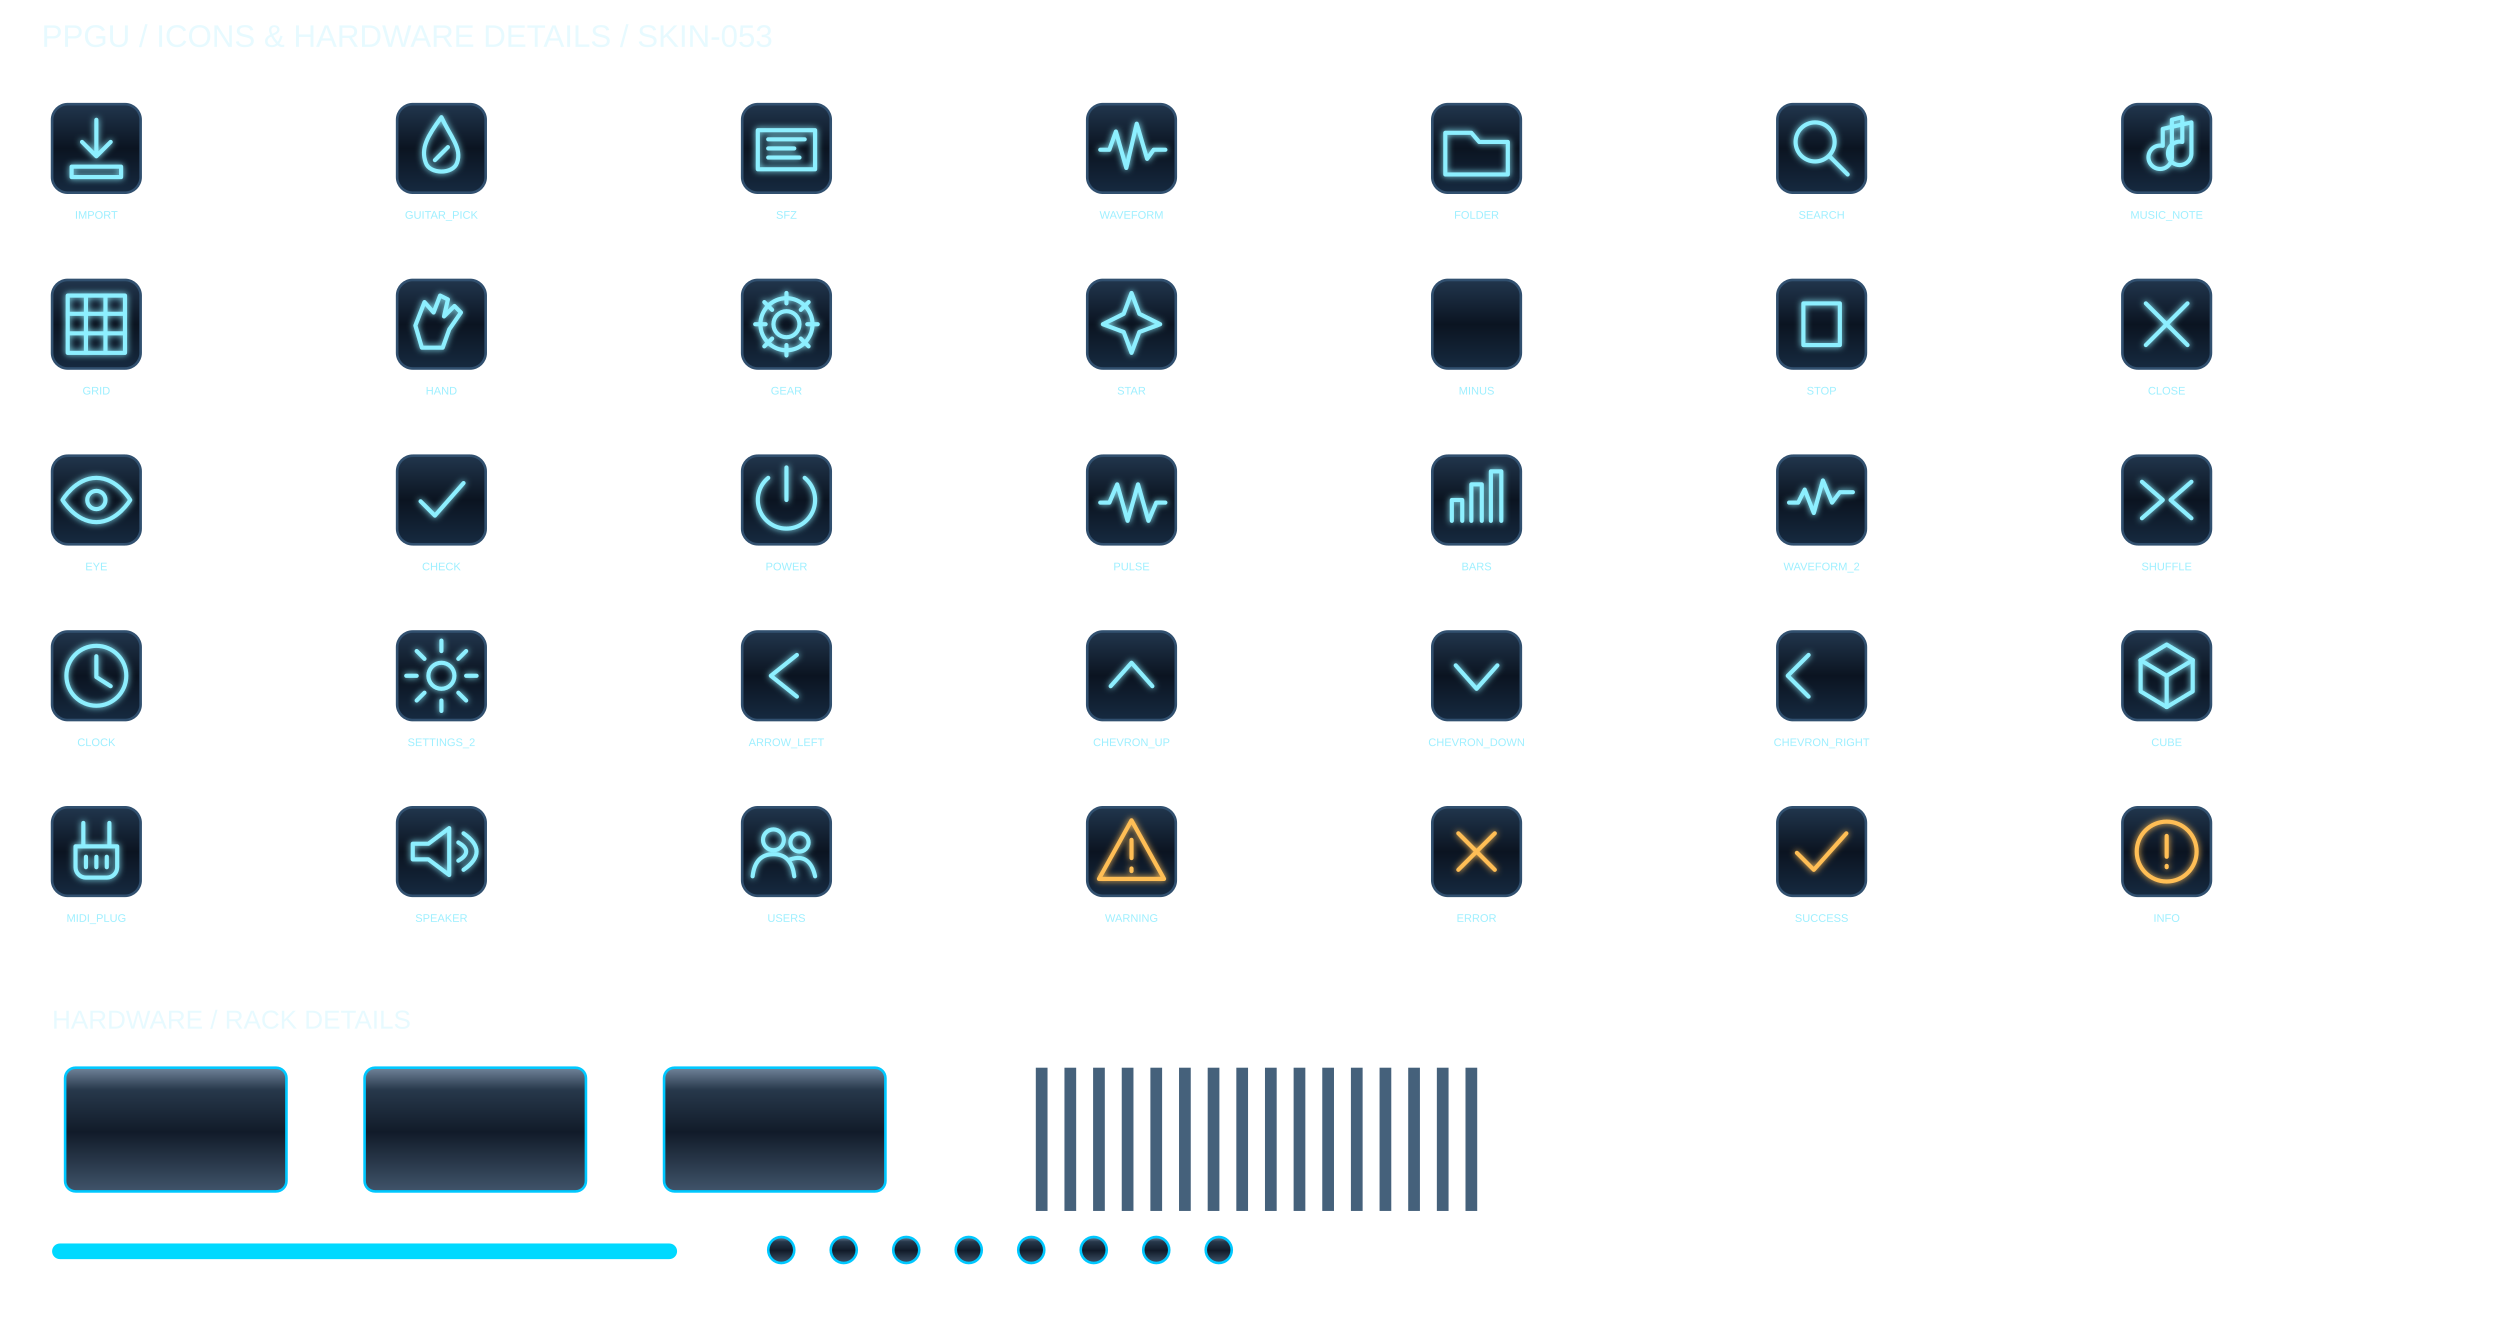
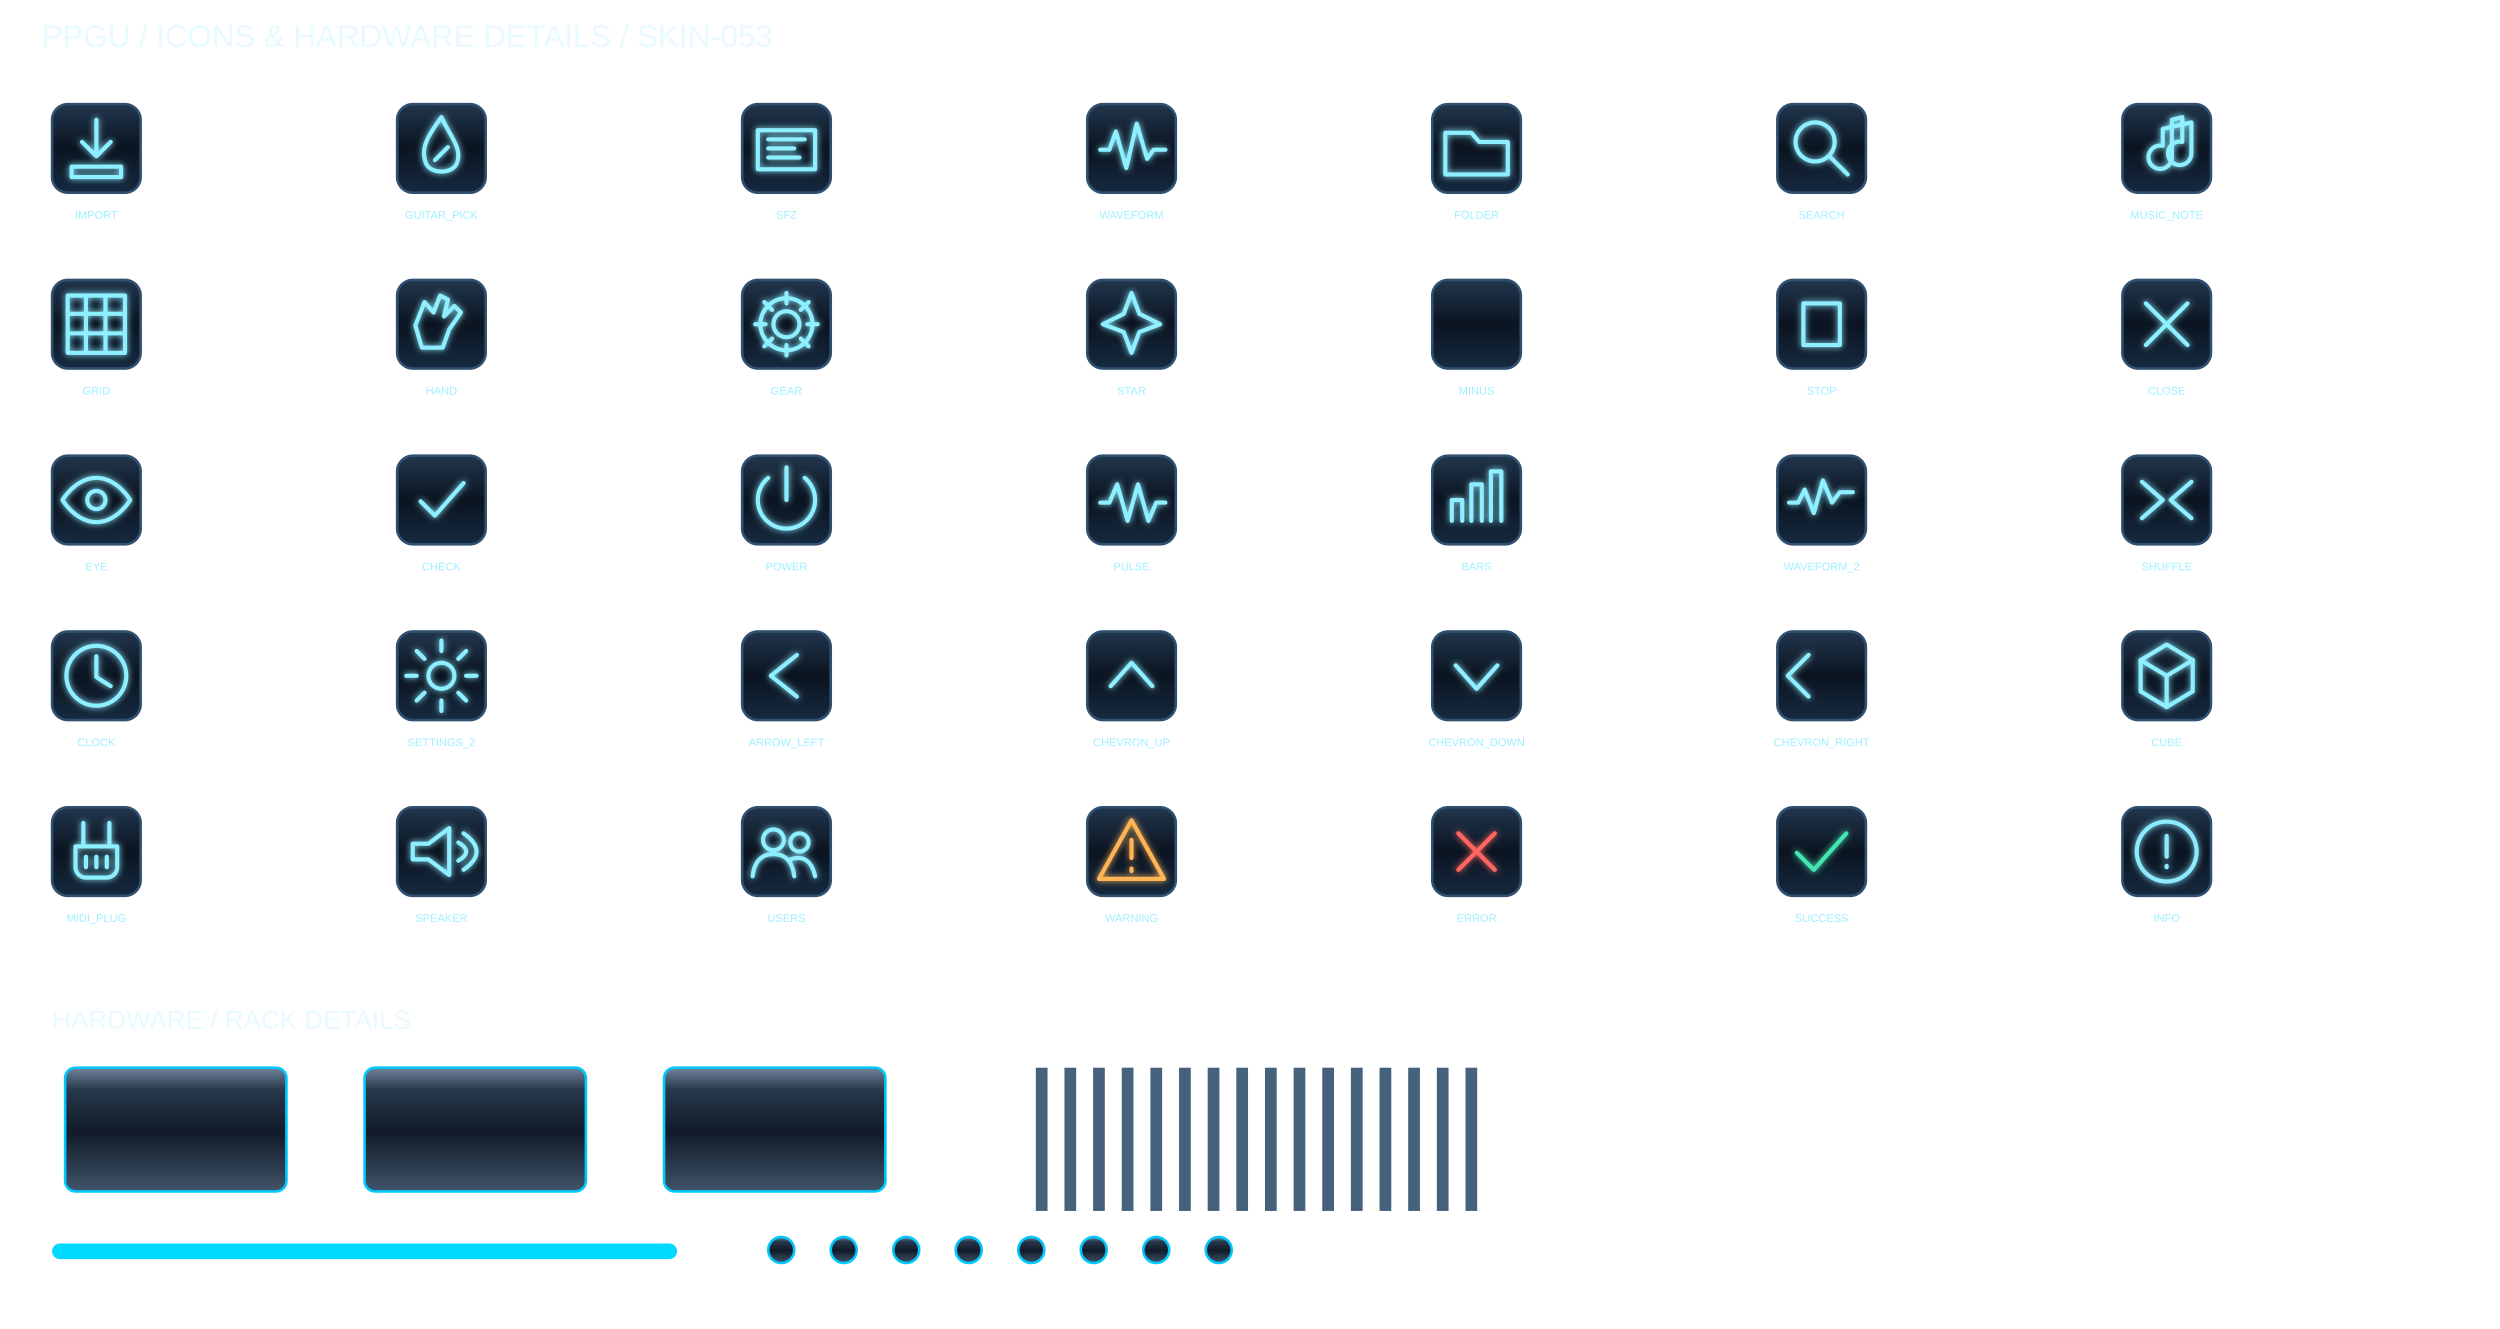
<svg xmlns="http://www.w3.org/2000/svg" width="1920" height="1020" viewBox="0 0 1920 1020">
  <defs>
    <linearGradient id="metal" x2="0" y2="1">
      <stop stop-color="#71849a" />
      <stop offset=".18" stop-color="#27384b" />
      <stop offset=".52" stop-color="#111b29" />
      <stop offset="1" stop-color="#40546a" />
    </linearGradient>
    <linearGradient id="glass" x2="0" y2="1">
      <stop stop-color="#21364d" />
      <stop offset=".5" stop-color="#0b1421" />
      <stop offset="1" stop-color="#162a40" />
    </linearGradient>
    <filter id="glow" x="-80%" y="-80%" width="260%" height="260%">
      <feGaussianBlur stdDeviation="2.4" result="b" />
      <feMerge>
        <feMergeNode in="b" />
        <feMergeNode in="SourceGraphic" />
      </feMerge>
    </filter>
  </defs>
  <text x="32" y="36" fill="#e7faff" font-size="24" font-family="Arial">PPGU / ICONS &amp; HARDWARE DETAILS / SKIN-053</text>
  <g transform="translate(40 80)">
    <rect width="68" height="68" rx="12" fill="url(#glass)" stroke="#31506f" stroke-width="2" />
    <g fill="none" stroke="#8defff" stroke-width="3.2" stroke-linecap="round" stroke-linejoin="round" filter="url(#glow)">
      <path d="M34 12v28m-11-11 11 11 11-11M15 48h38v8H15z" />
    </g>
    <text x="34" y="88" fill="#9defff" text-anchor="middle" font-size="8.5" font-family="Arial">IMPORT</text>
  </g>
  <g transform="translate(305 80)">
    <rect width="68" height="68" rx="12" fill="url(#glass)" stroke="#31506f" stroke-width="2" />
    <g fill="none" stroke="#8defff" stroke-width="3.2" stroke-linecap="round" stroke-linejoin="round" filter="url(#glow)">
      <path d="M34 10C23 25 18 34 22 45c3 9 21 9 24 0 4-11-5-20-12-35z" />
      <path d="M29 43l10-10" />
    </g>
    <text x="34" y="88" fill="#9defff" text-anchor="middle" font-size="8.5" font-family="Arial">GUITAR_PICK</text>
  </g>
  <g transform="translate(570 80)">
    <rect width="68" height="68" rx="12" fill="url(#glass)" stroke="#31506f" stroke-width="2" />
    <g fill="none" stroke="#8defff" stroke-width="3.2" stroke-linecap="round" stroke-linejoin="round" filter="url(#glow)">
      <path d="M12 20h44v30H12z" />
      <path d="M20 27h28M20 34h20M20 41h24" />
    </g>
    <text x="34" y="88" fill="#9defff" text-anchor="middle" font-size="8.5" font-family="Arial">SFZ</text>
  </g>
  <g transform="translate(835 80)">
    <rect width="68" height="68" rx="12" fill="url(#glass)" stroke="#31506f" stroke-width="2" />
    <g fill="none" stroke="#8defff" stroke-width="3.2" stroke-linecap="round" stroke-linejoin="round" filter="url(#glow)">
      <path d="M10 35h7l5-14 8 28 8-34 8 27 5-7h9" />
    </g>
    <text x="34" y="88" fill="#9defff" text-anchor="middle" font-size="8.5" font-family="Arial">WAVEFORM</text>
  </g>
  <g transform="translate(1100 80)">
    <rect width="68" height="68" rx="12" fill="url(#glass)" stroke="#31506f" stroke-width="2" />
    <g fill="none" stroke="#8defff" stroke-width="3.2" stroke-linecap="round" stroke-linejoin="round" filter="url(#glow)">
      <path d="M10 22h20l6 7h22v25H10z" />
    </g>
    <text x="34" y="88" fill="#9defff" text-anchor="middle" font-size="8.5" font-family="Arial">FOLDER</text>
  </g>
  <g transform="translate(1365 80)">
    <rect width="68" height="68" rx="12" fill="url(#glass)" stroke="#31506f" stroke-width="2" />
    <g fill="none" stroke="#8defff" stroke-width="3.2" stroke-linecap="round" stroke-linejoin="round" filter="url(#glow)">
      <circle cx="29" cy="29" r="15" />
      <path d="M40 40l14 14" />
    </g>
    <text x="34" y="88" fill="#9defff" text-anchor="middle" font-size="8.5" font-family="Arial">SEARCH</text>
  </g>
  <g transform="translate(1630 80)">
    <rect width="68" height="68" rx="12" fill="url(#glass)" stroke="#31506f" stroke-width="2" />
    <g fill="none" stroke="#8defff" stroke-width="3.2" stroke-linecap="round" stroke-linejoin="round" filter="url(#glow)">
      <path d="M38 12v29a9 9 0 1 1-7-9V19l22-5v24a9 9 0 1 1-7-9V10z" />
    </g>
    <text x="34" y="88" fill="#9defff" text-anchor="middle" font-size="8.5" font-family="Arial">MUSIC_NOTE</text>
  </g>
  <g transform="translate(40 215)">
    <rect width="68" height="68" rx="12" fill="url(#glass)" stroke="#31506f" stroke-width="2" />
    <g fill="none" stroke="#8defff" stroke-width="3.2" stroke-linecap="round" stroke-linejoin="round" filter="url(#glow)">
      <path d="M12 12h44v44H12zM26 12v44M41 12v44M12 26h44M12 41h44" />
    </g>
    <text x="34" y="88" fill="#9defff" text-anchor="middle" font-size="8.5" font-family="Arial">GRID</text>
  </g>
  <g transform="translate(305 215)">
    <rect width="68" height="68" rx="12" fill="url(#glass)" stroke="#31506f" stroke-width="2" />
    <g fill="none" stroke="#8defff" stroke-width="3.2" stroke-linecap="round" stroke-linejoin="round" filter="url(#glow)">
      <path d="M19 52l-5-17 7-18 7 8 5-13 6 3-3 13 8-8 5 5-9 13-5 14z" />
    </g>
    <text x="34" y="88" fill="#9defff" text-anchor="middle" font-size="8.5" font-family="Arial">HAND</text>
  </g>
  <g transform="translate(570 215)">
    <rect width="68" height="68" rx="12" fill="url(#glass)" stroke="#31506f" stroke-width="2" />
    <g fill="none" stroke="#8defff" stroke-width="3.2" stroke-linecap="round" stroke-linejoin="round" filter="url(#glow)">
      <circle cx="34" cy="34" r="10" />
      <path d="M34 10v8M34 50v8M10 34h8M50 34h8M17 17l6 6M45 45l6 6M51 17l-6 6M23 45l-6 6" />
      <circle cx="34" cy="34" r="20" />
    </g>
    <text x="34" y="88" fill="#9defff" text-anchor="middle" font-size="8.5" font-family="Arial">GEAR</text>
  </g>
  <g transform="translate(835 215)">
    <rect width="68" height="68" rx="12" fill="url(#glass)" stroke="#31506f" stroke-width="2" />
    <g fill="none" stroke="#8defff" stroke-width="3.2" stroke-linecap="round" stroke-linejoin="round" filter="url(#glow)">
      <path d="M34 10l6 16 16 8-16 6-6 16-6-16-16-6 16-8z" />
    </g>
    <text x="34" y="88" fill="#9defff" text-anchor="middle" font-size="8.5" font-family="Arial">STAR</text>
  </g>
  <g transform="translate(1100 215)">
    <rect width="68" height="68" rx="12" fill="url(#glass)" stroke="#31506f" stroke-width="2" />
    <g fill="none" stroke="#8defff" stroke-width="3.2" stroke-linecap="round" stroke-linejoin="round" filter="url(#glow)">
      <path d="M16 34h36" />
    </g>
    <text x="34" y="88" fill="#9defff" text-anchor="middle" font-size="8.5" font-family="Arial">MINUS</text>
  </g>
  <g transform="translate(1365 215)">
    <rect width="68" height="68" rx="12" fill="url(#glass)" stroke="#31506f" stroke-width="2" />
    <g fill="none" stroke="#8defff" stroke-width="3.2" stroke-linecap="round" stroke-linejoin="round" filter="url(#glow)">
      <path d="M20 18h28v32H20z" />
    </g>
    <text x="34" y="88" fill="#9defff" text-anchor="middle" font-size="8.5" font-family="Arial">STOP</text>
  </g>
  <g transform="translate(1630 215)">
    <rect width="68" height="68" rx="12" fill="url(#glass)" stroke="#31506f" stroke-width="2" />
    <g fill="none" stroke="#8defff" stroke-width="3.2" stroke-linecap="round" stroke-linejoin="round" filter="url(#glow)">
      <path d="M18 18l32 32M50 18L18 50" />
    </g>
    <text x="34" y="88" fill="#9defff" text-anchor="middle" font-size="8.5" font-family="Arial">CLOSE</text>
  </g>
  <g transform="translate(40 350)">
    <rect width="68" height="68" rx="12" fill="url(#glass)" stroke="#31506f" stroke-width="2" />
    <g fill="none" stroke="#8defff" stroke-width="3.2" stroke-linecap="round" stroke-linejoin="round" filter="url(#glow)">
      <path d="M8 34s10-17 26-17 26 17 26 17-10 17-26 17S8 34 8 34z" />
      <circle cx="34" cy="34" r="7" />
    </g>
    <text x="34" y="88" fill="#9defff" text-anchor="middle" font-size="8.5" font-family="Arial">EYE</text>
  </g>
  <g transform="translate(305 350)">
    <rect width="68" height="68" rx="12" fill="url(#glass)" stroke="#31506f" stroke-width="2" />
    <g fill="none" stroke="#8defff" stroke-width="3.2" stroke-linecap="round" stroke-linejoin="round" filter="url(#glow)">
      <path d="M18 35l11 11 22-25" />
    </g>
    <text x="34" y="88" fill="#9defff" text-anchor="middle" font-size="8.5" font-family="Arial">CHECK</text>
  </g>
  <g transform="translate(570 350)">
    <rect width="68" height="68" rx="12" fill="url(#glass)" stroke="#31506f" stroke-width="2" />
    <g fill="none" stroke="#8defff" stroke-width="3.2" stroke-linecap="round" stroke-linejoin="round" filter="url(#glow)">
      <path d="M34 9v25" />
      <path d="M20 17a22 22 0 1 0 28 0" />
    </g>
    <text x="34" y="88" fill="#9defff" text-anchor="middle" font-size="8.5" font-family="Arial">POWER</text>
  </g>
  <g transform="translate(835 350)">
    <rect width="68" height="68" rx="12" fill="url(#glass)" stroke="#31506f" stroke-width="2" />
    <g fill="none" stroke="#8defff" stroke-width="3.2" stroke-linecap="round" stroke-linejoin="round" filter="url(#glow)">
      <path d="M10 36h7l6-14 8 28 8-28 8 28 6-14h7" />
    </g>
    <text x="34" y="88" fill="#9defff" text-anchor="middle" font-size="8.5" font-family="Arial">PULSE</text>
  </g>
  <g transform="translate(1100 350)">
    <rect width="68" height="68" rx="12" fill="url(#glass)" stroke="#31506f" stroke-width="2" />
    <g fill="none" stroke="#8defff" stroke-width="3.2" stroke-linecap="round" stroke-linejoin="round" filter="url(#glow)">
      <path d="M15 50V34h8v16M30 50V22h8v28M45 50V12h8v38" />
    </g>
    <text x="34" y="88" fill="#9defff" text-anchor="middle" font-size="8.5" font-family="Arial">BARS</text>
  </g>
  <g transform="translate(1365 350)">
    <rect width="68" height="68" rx="12" fill="url(#glass)" stroke="#31506f" stroke-width="2" />
    <g fill="none" stroke="#8defff" stroke-width="3.2" stroke-linecap="round" stroke-linejoin="round" filter="url(#glow)">
      <path d="M9 36h7l5-10 7 18 7-25 7 17 6-8h10" />
    </g>
    <text x="34" y="88" fill="#9defff" text-anchor="middle" font-size="8.5" font-family="Arial">WAVEFORM_2</text>
  </g>
  <g transform="translate(1630 350)">
    <rect width="68" height="68" rx="12" fill="url(#glass)" stroke="#31506f" stroke-width="2" />
    <g fill="none" stroke="#8defff" stroke-width="3.2" stroke-linecap="round" stroke-linejoin="round" filter="url(#glow)">
      <path d="M15 20l16 14-16 14M53 20L37 34l16 14" />
    </g>
    <text x="34" y="88" fill="#9defff" text-anchor="middle" font-size="8.5" font-family="Arial">SHUFFLE</text>
  </g>
  <g transform="translate(40 485)">
    <rect width="68" height="68" rx="12" fill="url(#glass)" stroke="#31506f" stroke-width="2" />
    <g fill="none" stroke="#8defff" stroke-width="3.2" stroke-linecap="round" stroke-linejoin="round" filter="url(#glow)">
      <circle cx="34" cy="34" r="23" />
      <path d="M34 19v16l11 7" />
    </g>
    <text x="34" y="88" fill="#9defff" text-anchor="middle" font-size="8.5" font-family="Arial">CLOCK</text>
  </g>
  <g transform="translate(305 485)">
    <rect width="68" height="68" rx="12" fill="url(#glass)" stroke="#31506f" stroke-width="2" />
    <g fill="none" stroke="#8defff" stroke-width="3.2" stroke-linecap="round" stroke-linejoin="round" filter="url(#glow)">
      <circle cx="34" cy="34" r="10" />
      <path d="M34 7v8M34 53v8M7 34h8M53 34h8M15 15l6 6M47 47l6 6M53 15l-6 6M21 47l-6 6" />
    </g>
    <text x="34" y="88" fill="#9defff" text-anchor="middle" font-size="8.5" font-family="Arial">SETTINGS_2</text>
  </g>
  <g transform="translate(570 485)">
    <rect width="68" height="68" rx="12" fill="url(#glass)" stroke="#31506f" stroke-width="2" />
    <g fill="none" stroke="#8defff" stroke-width="3.2" stroke-linecap="round" stroke-linejoin="round" filter="url(#glow)">
      <path d="M42 18L22 34l20 16" />
    </g>
    <text x="34" y="88" fill="#9defff" text-anchor="middle" font-size="8.5" font-family="Arial">ARROW_LEFT</text>
  </g>
  <g transform="translate(835 485)">
    <rect width="68" height="68" rx="12" fill="url(#glass)" stroke="#31506f" stroke-width="2" />
    <g fill="none" stroke="#8defff" stroke-width="3.2" stroke-linecap="round" stroke-linejoin="round" filter="url(#glow)">
      <path d="M18 42l16-18 16 18" />
    </g>
    <text x="34" y="88" fill="#9defff" text-anchor="middle" font-size="8.5" font-family="Arial">CHEVRON_UP</text>
  </g>
  <g transform="translate(1100 485)">
    <rect width="68" height="68" rx="12" fill="url(#glass)" stroke="#31506f" stroke-width="2" />
    <g fill="none" stroke="#8defff" stroke-width="3.2" stroke-linecap="round" stroke-linejoin="round" filter="url(#glow)">
      <path d="M18 26l16 18 16-18" />
    </g>
    <text x="34" y="88" fill="#9defff" text-anchor="middle" font-size="8.5" font-family="Arial">CHEVRON_DOWN</text>
  </g>
  <g transform="translate(1365 485)">
    <rect width="68" height="68" rx="12" fill="url(#glass)" stroke="#31506f" stroke-width="2" />
    <g fill="none" stroke="#8defff" stroke-width="3.2" stroke-linecap="round" stroke-linejoin="round" filter="url(#glow)">
      <path d="M24 18l-16 16 16 16" />
    </g>
    <text x="34" y="88" fill="#9defff" text-anchor="middle" font-size="8.5" font-family="Arial">CHEVRON_RIGHT</text>
  </g>
  <g transform="translate(1630 485)">
    <rect width="68" height="68" rx="12" fill="url(#glass)" stroke="#31506f" stroke-width="2" />
    <g fill="none" stroke="#8defff" stroke-width="3.2" stroke-linecap="round" stroke-linejoin="round" filter="url(#glow)">
      <path d="M34 10l20 12v24L34 58 14 46V22z" />
      <path d="M14 22l20 12 20-12M34 34v24" />
    </g>
    <text x="34" y="88" fill="#9defff" text-anchor="middle" font-size="8.5" font-family="Arial">CUBE</text>
  </g>
  <g transform="translate(40 620)">
    <rect width="68" height="68" rx="12" fill="url(#glass)" stroke="#31506f" stroke-width="2" />
    <g fill="none" stroke="#8defff" stroke-width="3.2" stroke-linecap="round" stroke-linejoin="round" filter="url(#glow)">
      <path d="M24 12v18M44 12v18M18 30h32v16a8 8 0 0 1-8 8H26a8 8 0 0 1-8-8z" />
      <path d="M26 38v8M34 38v8M42 38v8" />
    </g>
    <text x="34" y="88" fill="#9defff" text-anchor="middle" font-size="8.5" font-family="Arial">MIDI_PLUG</text>
  </g>
  <g transform="translate(305 620)">
    <rect width="68" height="68" rx="12" fill="url(#glass)" stroke="#31506f" stroke-width="2" />
    <g fill="none" stroke="#8defff" stroke-width="3.2" stroke-linecap="round" stroke-linejoin="round" filter="url(#glow)">
      <path d="M12 28h12l16-12v36L24 40H12z" />
      <path d="M47 27q12 7 0 14M51 20q20 14 0 28" />
    </g>
    <text x="34" y="88" fill="#9defff" text-anchor="middle" font-size="8.5" font-family="Arial">SPEAKER</text>
  </g>
  <g transform="translate(570 620)">
    <rect width="68" height="68" rx="12" fill="url(#glass)" stroke="#31506f" stroke-width="2" />
    <g fill="none" stroke="#8defff" stroke-width="3.2" stroke-linecap="round" stroke-linejoin="round" filter="url(#glow)">
      <circle cx="24" cy="25" r="8" />
      <circle cx="44" cy="27" r="7" />
      <path d="M8 53q2-17 16-17t16 17M37 40q15-5 19 13" />
    </g>
    <text x="34" y="88" fill="#9defff" text-anchor="middle" font-size="8.5" font-family="Arial">USERS</text>
  </g>
  <g transform="translate(835 620)">
    <rect width="68" height="68" rx="12" fill="url(#glass)" stroke="#31506f" stroke-width="2" />
-     <g fill="none" stroke="#ffbe55" stroke-width="3.2" stroke-linecap="round" stroke-linejoin="round" filter="url(#glow)">
+     <g fill="none" stroke="#ffb454" stroke-width="3.2" stroke-linecap="round" stroke-linejoin="round" filter="url(#glow)">
      <path d="M34 10l25 45H9z" />
      <path d="M34 25v14M34 47v2" />
    </g>
    <text x="34" y="88" fill="#9defff" text-anchor="middle" font-size="8.5" font-family="Arial">WARNING</text>
  </g>
  <g transform="translate(1100 620)">
    <rect width="68" height="68" rx="12" fill="url(#glass)" stroke="#31506f" stroke-width="2" />
-     <g fill="none" stroke="#ffbe55" stroke-width="3.2" stroke-linecap="round" stroke-linejoin="round" filter="url(#glow)">
+     <g fill="none" stroke="#ff665e" stroke-width="3.2" stroke-linecap="round" stroke-linejoin="round" filter="url(#glow)">
      <path d="M20 20l28 28M48 20L20 48" />
    </g>
    <text x="34" y="88" fill="#9defff" text-anchor="middle" font-size="8.5" font-family="Arial">ERROR</text>
  </g>
  <g transform="translate(1365 620)">
    <rect width="68" height="68" rx="12" fill="url(#glass)" stroke="#31506f" stroke-width="2" />
-     <g fill="none" stroke="#ffbe55" stroke-width="3.2" stroke-linecap="round" stroke-linejoin="round" filter="url(#glow)">
+     <g fill="none" stroke="#42e6b0" stroke-width="3.2" stroke-linecap="round" stroke-linejoin="round" filter="url(#glow)">
      <path d="M15 35l13 13 25-28" />
    </g>
    <text x="34" y="88" fill="#9defff" text-anchor="middle" font-size="8.5" font-family="Arial">SUCCESS</text>
  </g>
  <g transform="translate(1630 620)">
    <rect width="68" height="68" rx="12" fill="url(#glass)" stroke="#31506f" stroke-width="2" />
-     <g fill="none" stroke="#ffbe55" stroke-width="3.2" stroke-linecap="round" stroke-linejoin="round" filter="url(#glow)">
+     <g fill="none" stroke="#8debff" stroke-width="3.2" stroke-linecap="round" stroke-linejoin="round" filter="url(#glow)">
      <circle cx="34" cy="34" r="23" />
      <path d="M34 22v16M34 45v1" />
    </g>
    <text x="34" y="88" fill="#9defff" text-anchor="middle" font-size="8.5" font-family="Arial">INFO</text>
  </g>
  <text x="40" y="790" fill="#e7faff" font-size="20" font-family="Arial">HARDWARE / RACK DETAILS</text>
  <g stroke="#00c8ff" stroke-width="2" fill="url(#metal)">
    <rect x="50" y="820" width="170" height="95" rx="8" />
    <rect x="280" y="820" width="170" height="95" rx="8" />
    <rect x="510" y="820" width="170" height="95" rx="8" />
    <path d="M800 820v110m22-110v110m22-110v110m22-110v110m22-110v110m22-110v110m22-110v110m22-110v110m22-110v110m22-110v110m22-110v110m22-110v110m22-110v110m22-110v110m22-110v110m22-110v110" stroke="#45617b" stroke-width="9" />
    <rect x="40" y="955" width="480" height="12" rx="6" fill="#00d9ff" stroke="none" />
    <circle cx="600" cy="960" r="10" />
    <circle cx="648" cy="960" r="10" />
    <circle cx="696" cy="960" r="10" />
    <circle cx="744" cy="960" r="10" />
    <circle cx="792" cy="960" r="10" />
    <circle cx="840" cy="960" r="10" />
    <circle cx="888" cy="960" r="10" />
    <circle cx="936" cy="960" r="10" />
  </g>
</svg>
